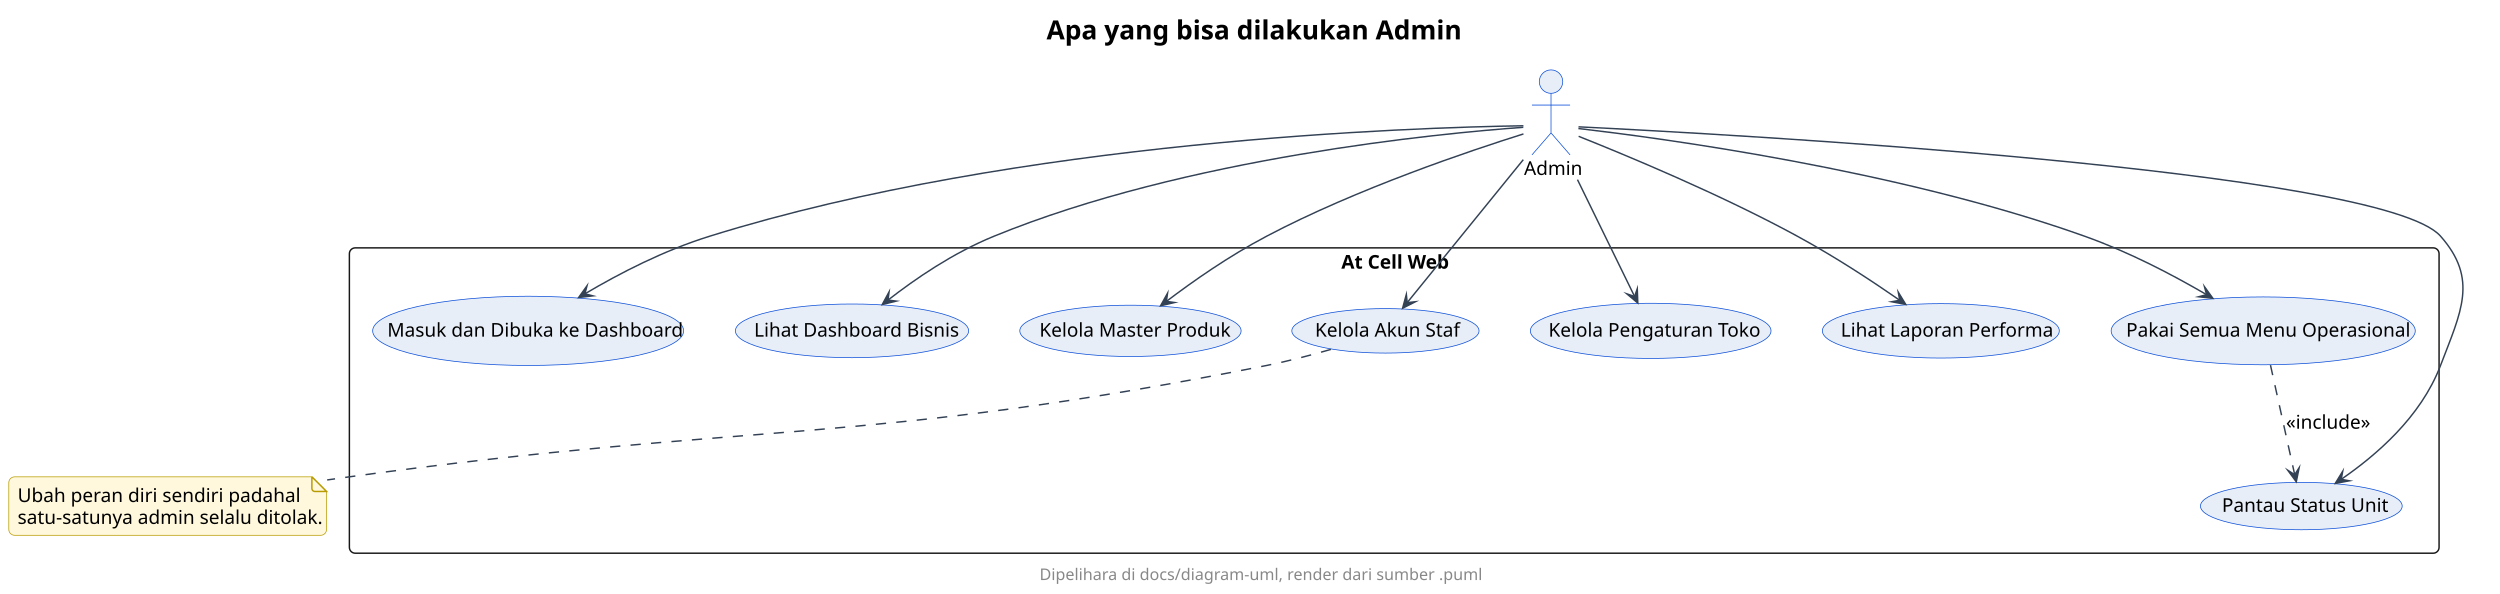
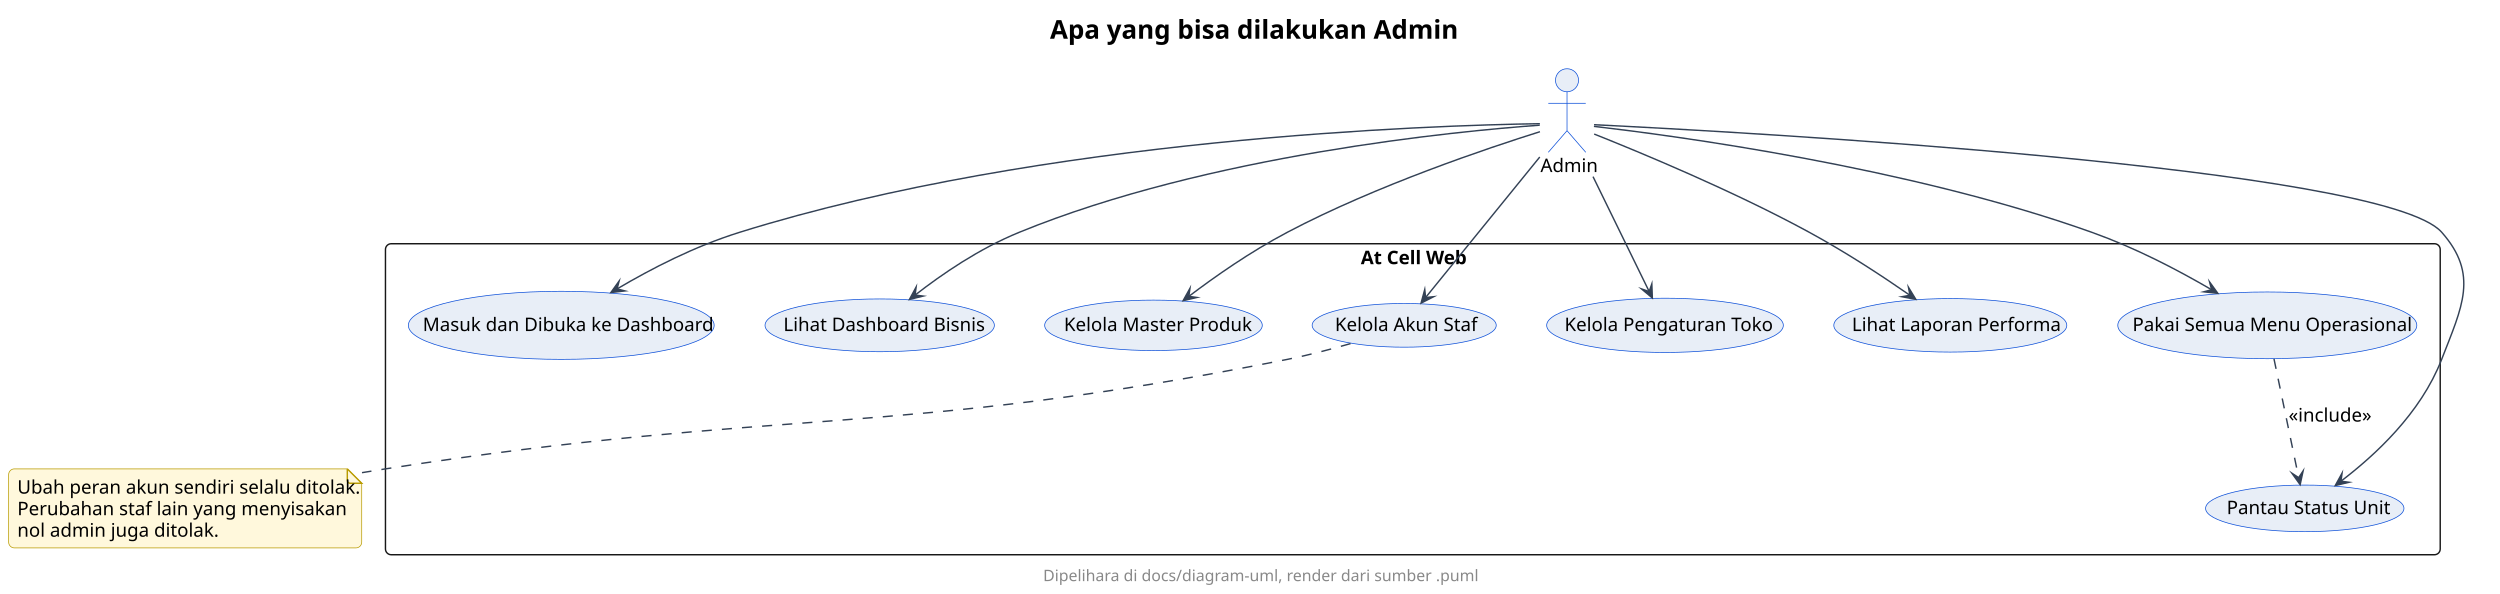
- <svg xmlns="http://www.w3.org/2000/svg" contentStyleType="text/css" data-diagram-type="DESCRIPTION" height="405px" preserveAspectRatio="none" style="width:1706px;height:405px;background:#FFFFFF;" version="1.1" viewBox="0 0 1706 405" width="1706px" zoomAndPan="magnify">
+ <svg xmlns="http://www.w3.org/2000/svg" version="1.1" data-diagram-type="DESCRIPTION" style="width:1735px;height:412px;background:#FFFFFF;" width="1735px" height="412px" viewBox="0 0 1735 412" zoomAndPan="magnify" preserveAspectRatio="none" contentStyleType="text/css">
  <defs />
-   <g>
+   <g font-family="sans-serif" lengthAdjust="spacing">
    <g class="title" data-source-line="43">
-       <text fill="#000000" font-family="sans-serif" font-size="18" font-weight="700" lengthAdjust="spacing" textLength="271.063" x="714.158" y="26.884">Apa yang bisa dilakukan Admin</text>
+       <text x="728.708" y="26.884" fill="#000" font-size="18" textLength="271.063" font-weight="700">Apa yang bisa dilakukan Admin</text>
    </g>
-     <g class="cluster" data-qualified-name="At Cell Web" data-source-line="45" id="ent0002">
-       <rect fill="none" height="208.36" rx="4" ry="4" style="stroke:#181818;stroke-width:1;" width="1426" x="238.42" y="169.148" />
-       <text fill="#000000" font-family="sans-serif" font-size="13" font-weight="700" lengthAdjust="spacing" textLength="72.224" x="915.308" y="183.342">At Cell Web</text>
+     <g class="cluster" data-qualified-name="At Cell Web" id="ent0002" data-source-line="45">
+       <rect x="267.51" y="169.148" width="1426" height="215.84" fill="none" style="stroke:#181818;stroke-width:1;" rx="4" ry="4" />
+       <text x="944.398" y="183.342" fill="#000" font-size="13" textLength="72.224" font-weight="700">At Cell Web</text>
    </g>
-     <g class="entity" data-qualified-name="At Cell Web.MasukDash" data-source-line="46" id="ent0003">
-       <ellipse cx="360.42" cy="225.772" fill="#E8EEF7" rx="106.12" ry="23.624" style="stroke:#0B4ED8;stroke-width:0.5;" />
-       <text fill="#000000" font-family="sans-serif" font-size="13" lengthAdjust="spacing" textLength="192.22" x="264.31" y="229.747">Masuk dan Dibuka ke Dashboard</text>
+     <g class="entity" data-qualified-name="At Cell Web.MasukDash" id="ent0003" data-source-line="46">
+       <ellipse cx="389.51" cy="225.782" rx="106.12" ry="23.624" fill="#E8EEF7" style="stroke:#0B4ED8;stroke-width:0.5;" />
+       <text x="293.4" y="229.757" fill="#000" font-size="13" textLength="192.22">Masuk dan Dibuka ke Dashboard</text>
    </g>
-     <g class="entity" data-qualified-name="At Cell Web.LihatDash" data-source-line="47" id="ent0004">
-       <ellipse cx="581.422" cy="225.765" fill="#E8EEF7" rx="79.582" ry="18.316" style="stroke:#0B4ED8;stroke-width:0.5;" />
-       <text fill="#000000" font-family="sans-serif" font-size="13" lengthAdjust="spacing" textLength="133.688" x="514.578" y="229.739">Lihat Dashboard Bisnis</text>
+     <g class="entity" data-qualified-name="At Cell Web.LihatDash" id="ent0004" data-source-line="47">
+       <ellipse cx="610.512" cy="225.775" rx="79.582" ry="18.316" fill="#E8EEF7" style="stroke:#0B4ED8;stroke-width:0.5;" />
+       <text x="543.668" y="229.749" fill="#000" font-size="13" textLength="133.688">Lihat Dashboard Bisnis</text>
    </g>
-     <g class="entity" data-qualified-name="At Cell Web.KelolaProduk" data-source-line="48" id="ent0005">
-       <ellipse cx="771.423" cy="225.771" fill="#E8EEF7" rx="75.513" ry="17.503" style="stroke:#0B4ED8;stroke-width:0.5;" />
-       <text fill="#000000" font-family="sans-serif" font-size="13" lengthAdjust="spacing" textLength="124.281" x="709.282" y="229.745">Kelola Master Produk</text>
+     <g class="entity" data-qualified-name="At Cell Web.KelolaProduk" id="ent0005" data-source-line="48">
+       <ellipse cx="800.513" cy="225.781" rx="75.513" ry="17.503" fill="#E8EEF7" style="stroke:#0B4ED8;stroke-width:0.5;" />
+       <text x="738.372" y="229.755" fill="#000" font-size="13" textLength="124.281">Kelola Master Produk</text>
    </g>
-     <g class="entity" data-qualified-name="At Cell Web.KelolaStaf" data-source-line="49" id="ent0006">
-       <ellipse cx="945.419" cy="225.764" fill="#E8EEF7" rx="63.879" ry="15.176" style="stroke:#0B4ED8;stroke-width:0.5;" />
-       <text fill="#000000" font-family="sans-serif" font-size="13" lengthAdjust="spacing" textLength="96.116" x="897.361" y="229.738">Kelola Akun Staf</text>
+     <g class="entity" data-qualified-name="At Cell Web.KelolaStaf" id="ent0006" data-source-line="49">
+       <ellipse cx="974.509" cy="225.774" rx="63.879" ry="15.176" fill="#E8EEF7" style="stroke:#0B4ED8;stroke-width:0.5;" />
+       <text x="926.451" y="229.748" fill="#000" font-size="13" textLength="96.116">Kelola Akun Staf</text>
    </g>
-     <g class="entity" data-qualified-name="At Cell Web.KelolaToko" data-source-line="50" id="ent0007">
-       <ellipse cx="1126.424" cy="225.773" fill="#E8EEF7" rx="82.124" ry="18.825" style="stroke:#0B4ED8;stroke-width:0.5;" />
-       <text fill="#000000" font-family="sans-serif" font-size="13" lengthAdjust="spacing" textLength="139.483" x="1056.682" y="229.747">Kelola Pengaturan Toko</text>
+     <g class="entity" data-qualified-name="At Cell Web.KelolaToko" id="ent0007" data-source-line="50">
+       <ellipse cx="1155.514" cy="225.783" rx="82.124" ry="18.825" fill="#E8EEF7" style="stroke:#0B4ED8;stroke-width:0.5;" />
+       <text x="1085.772" y="229.757" fill="#000" font-size="13" textLength="139.483">Kelola Pengaturan Toko</text>
    </g>
-     <g class="entity" data-qualified-name="At Cell Web.LihatLaporan" data-source-line="51" id="ent0008">
-       <ellipse cx="1324.418" cy="225.768" fill="#E8EEF7" rx="80.848" ry="18.57" style="stroke:#0B4ED8;stroke-width:0.5;" />
-       <text fill="#000000" font-family="sans-serif" font-size="13" lengthAdjust="spacing" textLength="136.583" x="1256.127" y="229.742">Lihat Laporan Performa</text>
+     <g class="entity" data-qualified-name="At Cell Web.LihatLaporan" id="ent0008" data-source-line="51">
+       <ellipse cx="1353.508" cy="225.778" rx="80.848" ry="18.57" fill="#E8EEF7" style="stroke:#0B4ED8;stroke-width:0.5;" />
+       <text x="1285.217" y="229.752" fill="#000" font-size="13" textLength="136.583">Lihat Laporan Performa</text>
    </g>
-     <g class="entity" data-qualified-name="At Cell Web.PantauUnit" data-source-line="52" id="ent0009">
-       <ellipse cx="1570.425" cy="345.335" fill="#E8EEF7" rx="68.835" ry="16.167" style="stroke:#0B4ED8;stroke-width:0.5;" />
-       <text fill="#000000" font-family="sans-serif" font-size="13" lengthAdjust="spacing" textLength="108.399" x="1516.225" y="349.31">Pantau Status Unit</text>
+     <g class="entity" data-qualified-name="At Cell Web.PantauUnit" id="ent0009" data-source-line="52">
+       <ellipse cx="1599.515" cy="352.815" rx="68.835" ry="16.167" fill="#E8EEF7" style="stroke:#0B4ED8;stroke-width:0.5;" />
+       <text x="1545.315" y="356.79" fill="#000" font-size="13" textLength="108.399">Pantau Status Unit</text>
    </g>
-     <g class="entity" data-qualified-name="At Cell Web.PakaiSemua" data-source-line="53" id="ent0010">
-       <ellipse cx="1544.417" cy="225.772" fill="#E8EEF7" rx="103.767" ry="23.153" style="stroke:#0B4ED8;stroke-width:0.5;" />
-       <text fill="#000000" font-family="sans-serif" font-size="13" lengthAdjust="spacing" textLength="187.161" x="1450.836" y="229.746">Pakai Semua Menu Operasional</text>
+     <g class="entity" data-qualified-name="At Cell Web.PakaiSemua" id="ent0010" data-source-line="53">
+       <ellipse cx="1573.507" cy="225.782" rx="103.767" ry="23.153" fill="#E8EEF7" style="stroke:#0B4ED8;stroke-width:0.5;" />
+       <text x="1479.926" y="229.756" fill="#000" font-size="13" textLength="187.161">Pakai Semua Menu Operasional</text>
    </g>
-     <g class="entity" data-qualified-name="A" data-source-line="44" id="ent0001">
-       <ellipse cx="1058.414" cy="55.698" fill="#E8EEF7" rx="8" ry="8" style="stroke:#0B4ED8;stroke-width:0.5;" />
-       <path d="M1058.414,63.698 L1058.414,90.698 M1045.414,71.698 L1071.414,71.698 M1058.414,90.698 L1045.414,105.698 M1058.414,90.698 L1071.414,105.698" fill="none" style="stroke:#0B4ED8;stroke-width:0.5;" />
-       <text fill="#000000" font-family="sans-serif" font-size="13" lengthAdjust="spacing" textLength="36.848" x="1039.99" y="119.392">Admin</text>
+     <g class="entity" data-qualified-name="A" id="ent0001" data-source-line="44">
+       <ellipse cx="1087.514" cy="55.698" rx="8" ry="8" fill="#E8EEF7" style="stroke:#0B4ED8;stroke-width:0.5;" />
+       <path d="M1087.514,63.698 L1087.514,90.698 M1074.514,71.698 L1100.514,71.698 M1087.514,90.698 L1074.514,105.698 M1087.514,90.698 L1100.514,105.698" style="stroke:#0B4ED8;stroke-width:0.5;" fill="none" />
+       <text x="1069.09" y="119.392" fill="#000" font-size="13" textLength="36.848">Admin</text>
    </g>
-     <g class="entity" data-qualified-name="GMN20" data-source-line="65" id="ent0021">
-       <path d="M6,329.388 L6,361.286 A4,4 0 0 0 10,365.286 L218.832,365.286 A4,4 0 0 0 222.832,361.286 L222.832,335.388 L212.832,325.388 L10,325.388 A4,4 0 0 0 6,329.388" fill="#FFF8DC" style="stroke:#B89B00;stroke-width:0.5;" />
-       <path d="M212.832,325.388 L212.832,333.388 A2,2 0 0 0 214.832,335.388 L222.832,335.388 L212.832,325.388" fill="#FFF8DC" style="stroke:#B89B00;stroke-width:1;" />
-       <text fill="#000000" font-family="sans-serif" font-size="13" lengthAdjust="spacing" textLength="180.673" x="12" y="342.582">Ubah peran diri sendiri padahal</text>
-       <text fill="#000000" font-family="sans-serif" font-size="13" lengthAdjust="spacing" textLength="195.832" x="12" y="357.531">satu-satunya admin selalu ditolak.</text>
+     <g class="entity" data-qualified-name="GMN20" id="ent0021" data-source-line="65">
+       <path d="M6,329.398 L6,376.244 A4,4 0 0 0 10,380.244 L247.028,380.244 A4,4 0 0 0 251.028,376.244 L251.028,335.398 L241.028,325.398 L10,325.398 A4,4 0 0 0 6,329.398" style="stroke:#B89B00;stroke-width:0.5;" fill="#FFF8DC" />
+       <path d="M241.028,325.398 L241.028,333.398 A2,2 0 0 0 243.028,335.398 L251.028,335.398 L241.028,325.398" style="stroke:#B89B00;stroke-width:1;" fill="#FFF8DC" />
+       <text x="12" y="342.592" fill="#000" font-size="13" textLength="224.028">Ubah peran akun sendiri selalu ditolak.</text>
+       <text x="12" y="357.541" fill="#000" font-size="13" textLength="216.804">Perubahan staf lain yang menyisakan</text>
+       <text x="12" y="372.49" fill="#000" font-size="13" textLength="129.359">nol admin juga ditolak.</text>
    </g>
-     <g class="link" data-entity-1="ent0001" data-entity-2="ent0003" data-link-type="dependency" data-source-line="55" id="lnk11">
-       <path d="M1039.58,85.828 C966.46,86.918 695.03,95.438 484.42,161.148 C452.54,171.088 423.309,186.261 399.159,200.481" fill="none" id="A-to-MasukDash" style="stroke:#334155;stroke-width:1;" />
-       <polygon fill="#334155" points="394.85,203.018,404.635,201.899,399.159,200.481,400.576,195.005,394.85,203.018" style="stroke:#334155;stroke-width:1;stroke-linejoin:miter;stroke-miterlimit:10;" />
+     <g class="link" data-entity-1="ent0001" data-entity-2="ent0003" id="lnk11" data-source-line="55" data-link-type="dependency">
+       <path d="M1068.68,85.838 C995.56,86.928 724.12,95.448 513.51,161.148 C481.64,171.098 452.409,186.273 428.259,200.483" style="stroke:#334155;stroke-width:1;" fill="none" id="A-to-MasukDash" />
+       <polygon points="423.95,203.018,433.735,201.902,428.259,200.483,429.678,195.007,423.95,203.018" fill="#334155" style="stroke:#334155;stroke-width:1;stroke-linejoin:miter;stroke-miterlimit:10;" />
    </g>
-     <g class="link" data-entity-1="ent0001" data-entity-2="ent0004" data-link-type="dependency" data-source-line="56" id="lnk12">
-       <path d="M1039.5,86.868 C982.74,90.978 809.77,107.408 678.42,161.148 C649.9,172.808 624.77,190.193 605.99,204.763" fill="none" id="A-to-LihatDash" style="stroke:#334155;stroke-width:1;" />
-       <polygon fill="#334155" points="602.04,207.828,611.603,205.472,605.99,204.763,606.699,199.151,602.04,207.828" style="stroke:#334155;stroke-width:1;stroke-linejoin:miter;stroke-miterlimit:10;" />
+     <g class="link" data-entity-1="ent0001" data-entity-2="ent0004" id="lnk12" data-source-line="56" data-link-type="dependency">
+       <path d="M1068.59,86.868 C1011.84,90.988 838.87,107.418 707.51,161.148 C678.99,172.818 653.872,190.205 635.092,204.765" style="stroke:#334155;stroke-width:1;" fill="none" id="A-to-LihatDash" />
+       <polygon points="631.14,207.828,640.704,205.475,635.092,204.765,635.802,199.153,631.14,207.828" fill="#334155" style="stroke:#334155;stroke-width:1;stroke-linejoin:miter;stroke-miterlimit:10;" />
    </g>
-     <g class="link" data-entity-1="ent0001" data-entity-2="ent0005" data-link-type="dependency" data-source-line="57" id="lnk13">
-       <path d="M1039.61,91.388 C1004.23,102.498 925.79,128.768 864.42,161.148 C838.12,175.018 814.249,191.834 795.959,205.654" fill="none" id="A-to-KelolaProduk" style="stroke:#334155;stroke-width:1;" />
-       <polygon fill="#334155" points="791.97,208.668,801.562,206.434,795.959,205.654,796.739,200.051,791.97,208.668" style="stroke:#334155;stroke-width:1;stroke-linejoin:miter;stroke-miterlimit:10;" />
+     <g class="link" data-entity-1="ent0001" data-entity-2="ent0005" id="lnk13" data-source-line="57" data-link-type="dependency">
+       <path d="M1068.71,91.398 C1033.32,102.508 954.88,128.768 893.51,161.148 C867.21,175.028 843.349,191.844 825.059,205.664" style="stroke:#334155;stroke-width:1;" fill="none" id="A-to-KelolaProduk" />
+       <polygon points="821.07,208.678,830.662,206.444,825.059,205.664,825.839,200.061,821.07,208.678" fill="#334155" style="stroke:#334155;stroke-width:1;stroke-linejoin:miter;stroke-miterlimit:10;" />
    </g>
-     <g class="link" data-entity-1="ent0001" data-entity-2="ent0006" data-link-type="dependency" data-source-line="58" id="lnk14">
-       <path d="M1039.5,108.948 C1016,137.878 979.782,182.457 960.272,206.487" fill="none" id="A-to-KelolaStaf" style="stroke:#334155;stroke-width:1;" />
-       <polygon fill="#334155" points="957.12,210.368,965.898,205.902,960.272,206.487,959.688,200.86,957.12,210.368" style="stroke:#334155;stroke-width:1;stroke-linejoin:miter;stroke-miterlimit:10;" />
+     <g class="link" data-entity-1="ent0001" data-entity-2="ent0006" id="lnk14" data-source-line="58" data-link-type="dependency">
+       <path d="M1068.6,108.958 C1045.1,137.878 1008.883,182.468 989.363,206.488" style="stroke:#334155;stroke-width:1;" fill="none" id="A-to-KelolaStaf" />
+       <polygon points="986.21,210.368,994.99,205.906,989.363,206.488,988.782,200.861,986.21,210.368" fill="#334155" style="stroke:#334155;stroke-width:1;stroke-linejoin:miter;stroke-miterlimit:10;" />
    </g>
-     <g class="link" data-entity-1="ent0001" data-entity-2="ent0007" data-link-type="dependency" data-source-line="59" id="lnk15">
-       <path d="M1076.46,122.578 C1089.76,149.788 1105.073,181.117 1115.443,202.317" fill="none" id="A-to-KelolaToko" style="stroke:#334155;stroke-width:1;" />
-       <polygon fill="#334155" points="1117.64,206.808,1117.279,196.966,1115.443,202.317,1110.092,200.481,1117.64,206.808" style="stroke:#334155;stroke-width:1;stroke-linejoin:miter;stroke-miterlimit:10;" />
+     <g class="link" data-entity-1="ent0001" data-entity-2="ent0007" id="lnk15" data-source-line="59" data-link-type="dependency">
+       <path d="M1105.56,122.588 C1118.86,149.788 1134.176,181.116 1144.536,202.326" style="stroke:#334155;stroke-width:1;" fill="none" id="A-to-KelolaToko" />
+       <polygon points="1146.73,206.818,1146.374,196.976,1144.536,202.326,1139.186,200.487,1146.73,206.818" fill="#334155" style="stroke:#334155;stroke-width:1;stroke-linejoin:miter;stroke-miterlimit:10;" />
    </g>
-     <g class="link" data-entity-1="ent0001" data-entity-2="ent0008" data-link-type="dependency" data-source-line="60" id="lnk16">
-       <path d="M1077.26,93.028 C1108.82,105.588 1174.06,132.608 1226.42,161.148 C1252.6,175.418 1276.919,191.433 1296.379,204.903" fill="none" id="A-to-LihatLaporan" style="stroke:#334155;stroke-width:1;" />
-       <polygon fill="#334155" points="1300.49,207.748,1295.366,199.337,1296.379,204.903,1290.813,205.915,1300.49,207.748" style="stroke:#334155;stroke-width:1;stroke-linejoin:miter;stroke-miterlimit:10;" />
+     <g class="link" data-entity-1="ent0001" data-entity-2="ent0008" id="lnk16" data-source-line="60" data-link-type="dependency">
+       <path d="M1106.36,93.038 C1137.92,105.598 1203.15,132.608 1255.51,161.148 C1281.7,175.418 1306.01,191.431 1325.47,204.911" style="stroke:#334155;stroke-width:1;" fill="none" id="A-to-LihatLaporan" />
+       <polygon points="1329.58,207.758,1324.459,199.345,1325.47,204.911,1319.904,205.922,1329.58,207.758" fill="#334155" style="stroke:#334155;stroke-width:1;stroke-linejoin:miter;stroke-miterlimit:10;" />
    </g>
-     <g class="link" data-entity-1="ent0001" data-entity-2="ent0009" data-link-type="dependency" data-source-line="61" id="lnk17">
-       <path d="M1077.17,86.548 C1175.17,91.358 1625.34,115.778 1665.42,161.148 C1691.38,190.538 1679.38,212.738 1665.42,249.388 C1651.88,284.908 1621.185,310.848 1597.675,327.078" fill="none" id="A-to-PantauUnit" style="stroke:#334155;stroke-width:1;" />
-       <polygon fill="#334155" points="1593.56,329.918,1603.239,328.097,1597.675,327.078,1598.694,321.513,1593.56,329.918" style="stroke:#334155;stroke-width:1;stroke-linejoin:miter;stroke-miterlimit:10;" />
+     <g class="link" data-entity-1="ent0001" data-entity-2="ent0009" id="lnk17" data-source-line="61" data-link-type="dependency">
+       <path d="M1106.27,86.558 C1204.27,91.358 1654.44,115.788 1694.51,161.148 C1720.48,190.548 1708.7,212.828 1694.51,249.398 C1679.87,287.158 1647.874,316.204 1624.644,333.944" style="stroke:#334155;stroke-width:1;" fill="none" id="A-to-PantauUnit" />
+       <polygon points="1620.67,336.978,1630.251,334.695,1624.644,333.944,1625.395,328.337,1620.67,336.978" fill="#334155" style="stroke:#334155;stroke-width:1;stroke-linejoin:miter;stroke-miterlimit:10;" />
    </g>
-     <g class="link" data-entity-1="ent0001" data-entity-2="ent0010" data-link-type="dependency" data-source-line="62" id="lnk18">
-       <path d="M1077.09,87.698 C1131.6,93.998 1294.76,115.618 1422.42,161.148 C1453.35,172.178 1481.929,187.203 1505.759,201.073" fill="none" id="A-to-PakaiSemua" style="stroke:#334155;stroke-width:1;" />
-       <polygon fill="#334155" points="1510.08,203.588,1504.314,195.604,1505.759,201.073,1500.29,202.518,1510.08,203.588" style="stroke:#334155;stroke-width:1;stroke-linejoin:miter;stroke-miterlimit:10;" />
+     <g class="link" data-entity-1="ent0001" data-entity-2="ent0010" id="lnk18" data-source-line="62" data-link-type="dependency">
+       <path d="M1106.18,87.698 C1160.7,93.998 1323.86,115.618 1451.51,161.148 C1482.45,172.188 1511.029,187.203 1534.859,201.073" style="stroke:#334155;stroke-width:1;" fill="none" id="A-to-PakaiSemua" />
+       <polygon points="1539.18,203.588,1533.414,195.604,1534.859,201.073,1529.389,202.518,1539.18,203.588" fill="#334155" style="stroke:#334155;stroke-width:1;stroke-linejoin:miter;stroke-miterlimit:10;" />
    </g>
-     <g class="link" data-entity-1="ent0010" data-entity-2="ent0009" data-link-type="dependency" data-source-line="63" id="lnk19">
-       <path d="M1549.37,249.158 C1554.52,272.478 1561.39,303.516 1565.9,323.906" fill="none" id="PakaiSemua-to-PantauUnit" style="stroke:#334155;stroke-width:1;stroke-dasharray:7,7;" />
-       <polygon fill="#334155" points="1566.98,328.788,1568.942,319.137,1565.9,323.906,1561.131,320.865,1566.98,328.788" style="stroke:#334155;stroke-width:1;stroke-linejoin:miter;stroke-miterlimit:10;" />
-       <text fill="#000000" font-family="sans-serif" font-size="13" lengthAdjust="spacing" textLength="55.656" x="1559.97" y="292.582">«include»</text>
+     <g class="link" data-entity-1="ent0010" data-entity-2="ent0009" id="lnk19" data-source-line="63" data-link-type="dependency">
+       <path d="M1578.16,249.128 C1583.39,274.278 1590.733,309.573 1595.283,331.473" style="stroke:#334155;stroke-width:1;stroke-dasharray:7,7;" fill="none" id="PakaiSemua-to-PantauUnit" />
+       <polygon points="1596.3,336.368,1598.386,326.743,1595.283,331.473,1590.553,328.37,1596.3,336.368" fill="#334155" style="stroke:#334155;stroke-width:1;stroke-linejoin:miter;stroke-miterlimit:10;" />
+       <text x="1588.29" y="292.592" fill="#000" font-size="13" textLength="55.656">«include»</text>
    </g>
-     <g class="link" data-entity-1="ent0006" data-entity-2="ent0021" data-link-type="association" data-source-line="65" id="lnk22">
-       <path d="M908.2,238.438 C894.54,242.378 878.88,246.508 864.42,249.388 C589.55,304.138 516.08,287.328 238.42,325.388 C233.45,326.068 228.38,326.788 223.26,327.518" fill="none" id="KelolaStaf-GMN20" style="stroke:#334155;stroke-width:1;stroke-dasharray:7,7;" />
+     <g class="link" data-entity-1="ent0006" data-entity-2="ent0021" id="lnk22" data-source-line="65" data-link-type="association">
+       <path d="M937.3,238.448 C923.64,242.388 907.98,246.518 893.51,249.398 C618.65,304.138 544.45,282.318 267.51,325.398 C262.17,326.228 256.73,327.108 251.23,328.028" style="stroke:#334155;stroke-width:1;stroke-dasharray:7,7;" fill="none" id="KelolaStaf-GMN20" />
    </g>
    <g class="footer" data-source-line="42">
-       <text fill="#888888" font-family="sans-serif" font-size="11" lengthAdjust="spacing" textLength="280.618" x="709.381" y="395.826">Dipelihara di docs/diagram-uml, render dari sumber .puml</text>
+       <text x="723.931" y="403.306" fill="#888" font-size="11" textLength="280.618">Dipelihara di docs/diagram-uml, render dari sumber .puml</text>
    </g>
  </g>
</svg>
